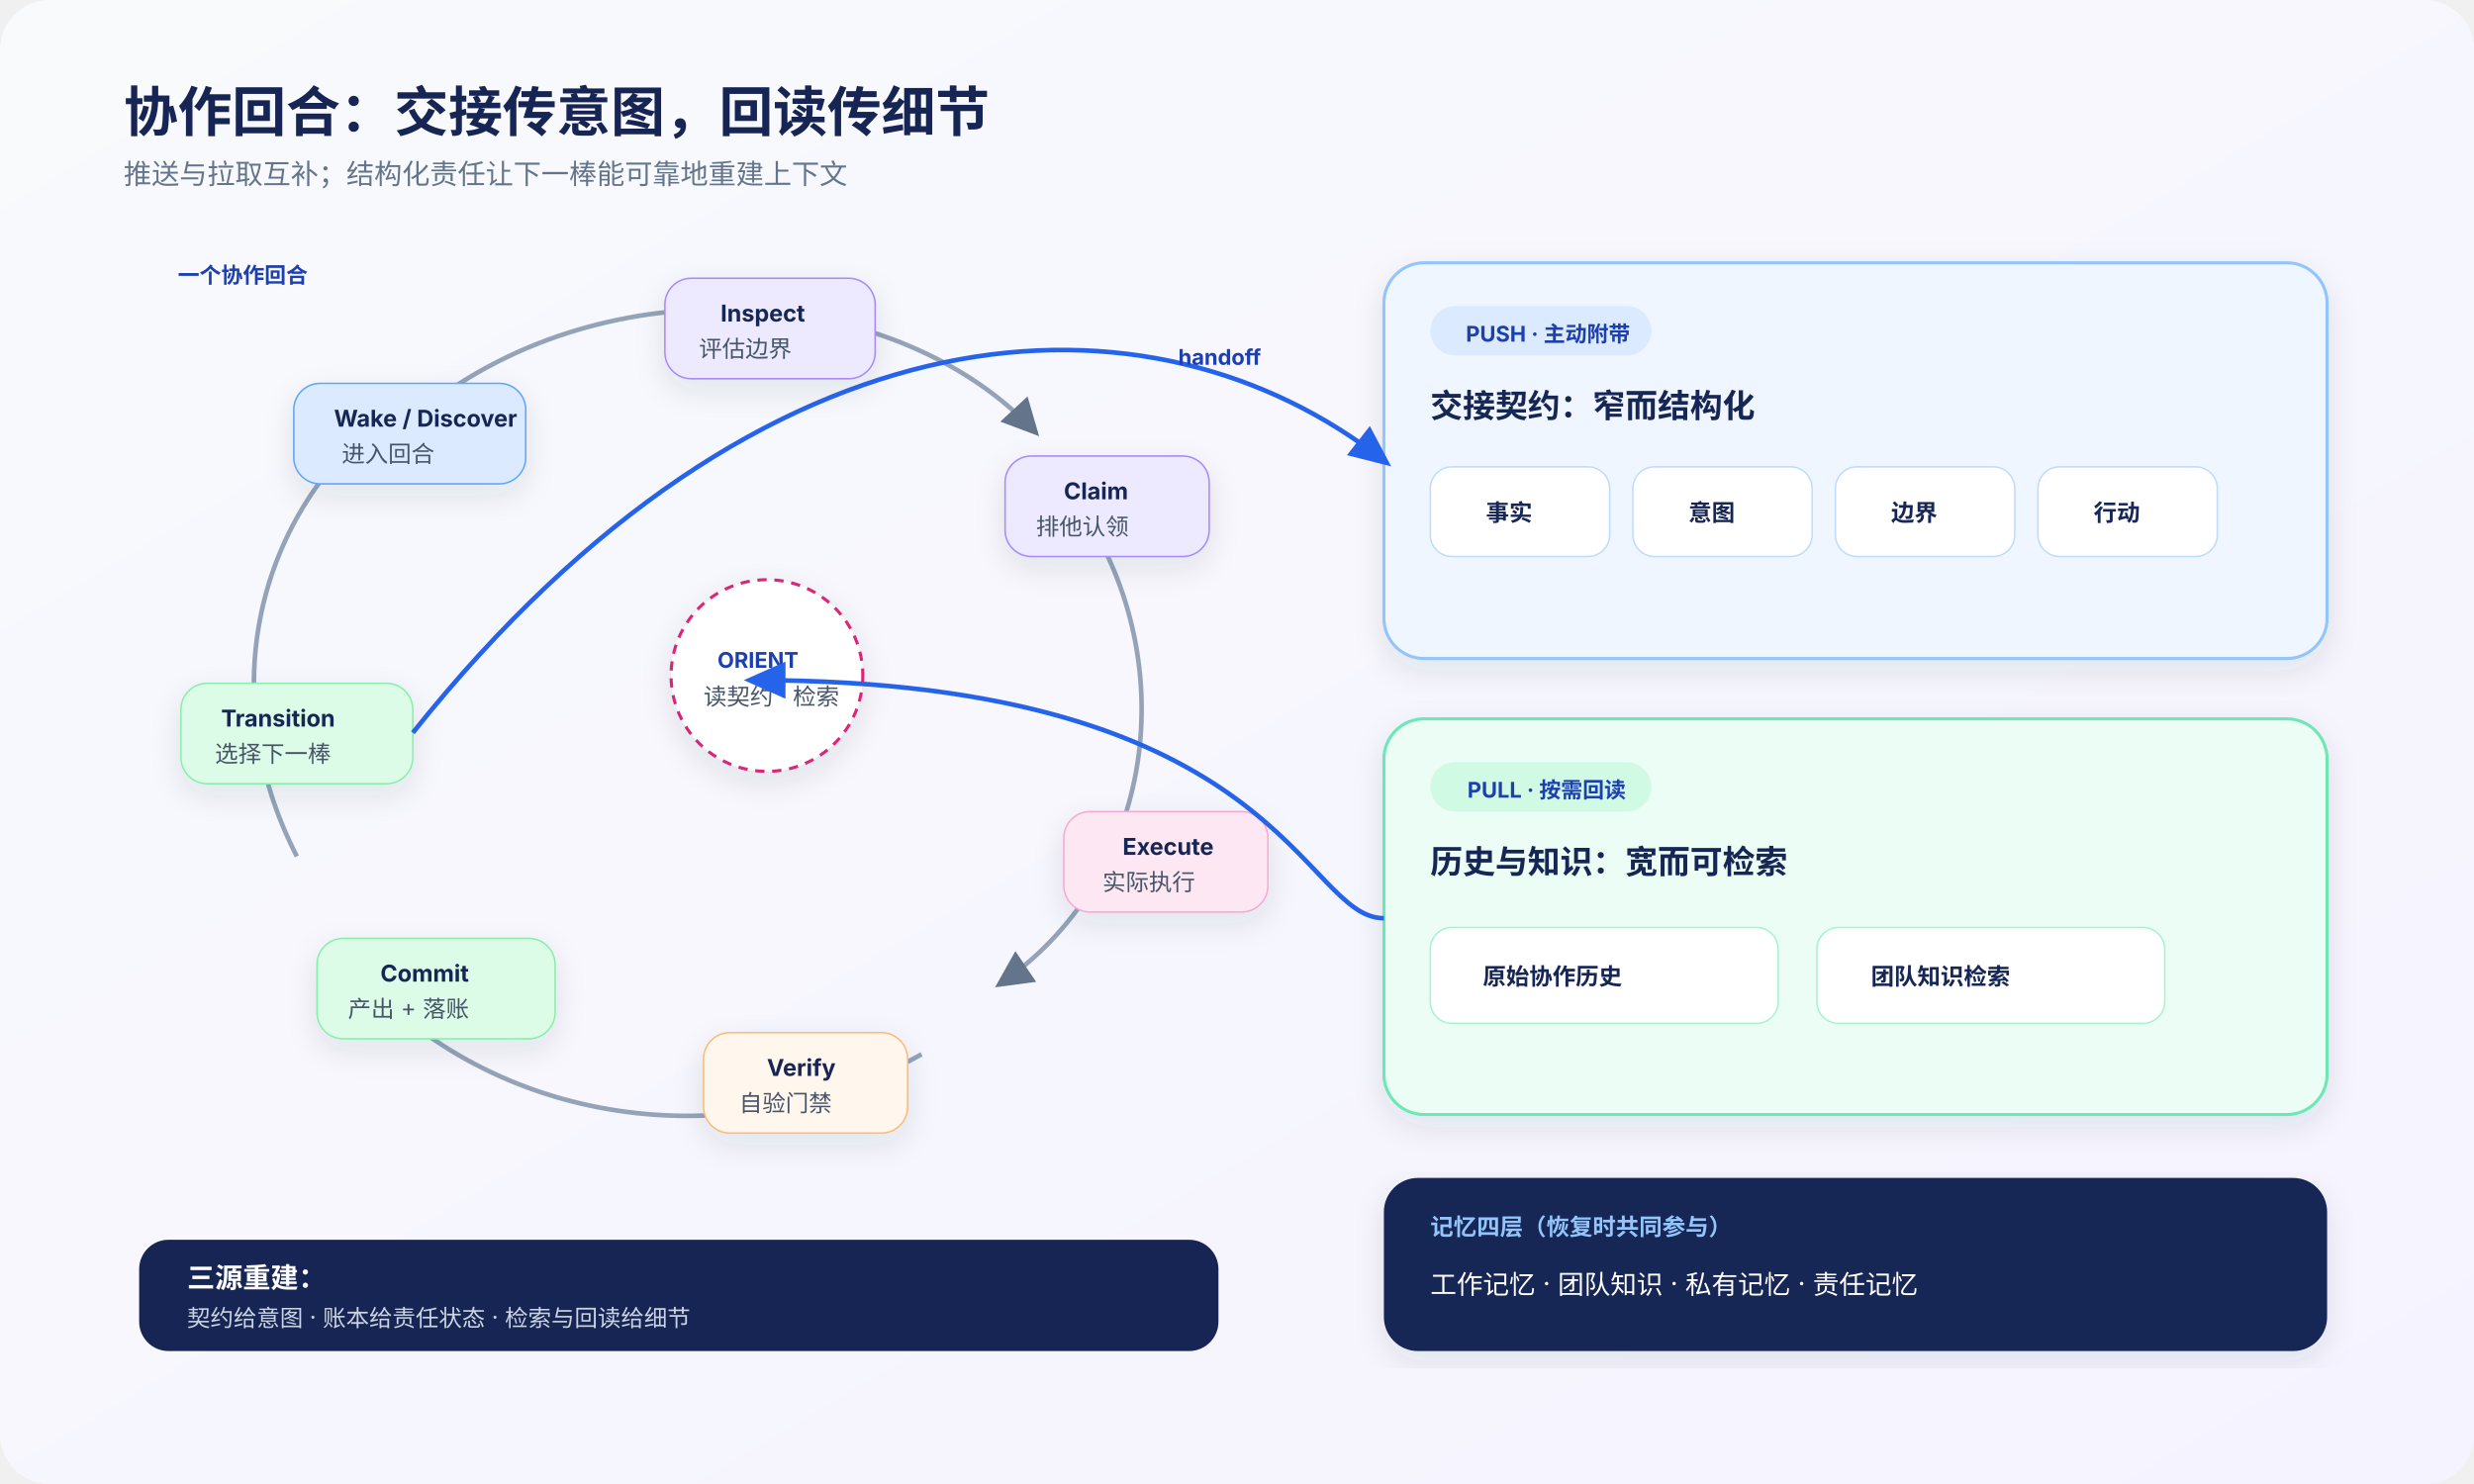
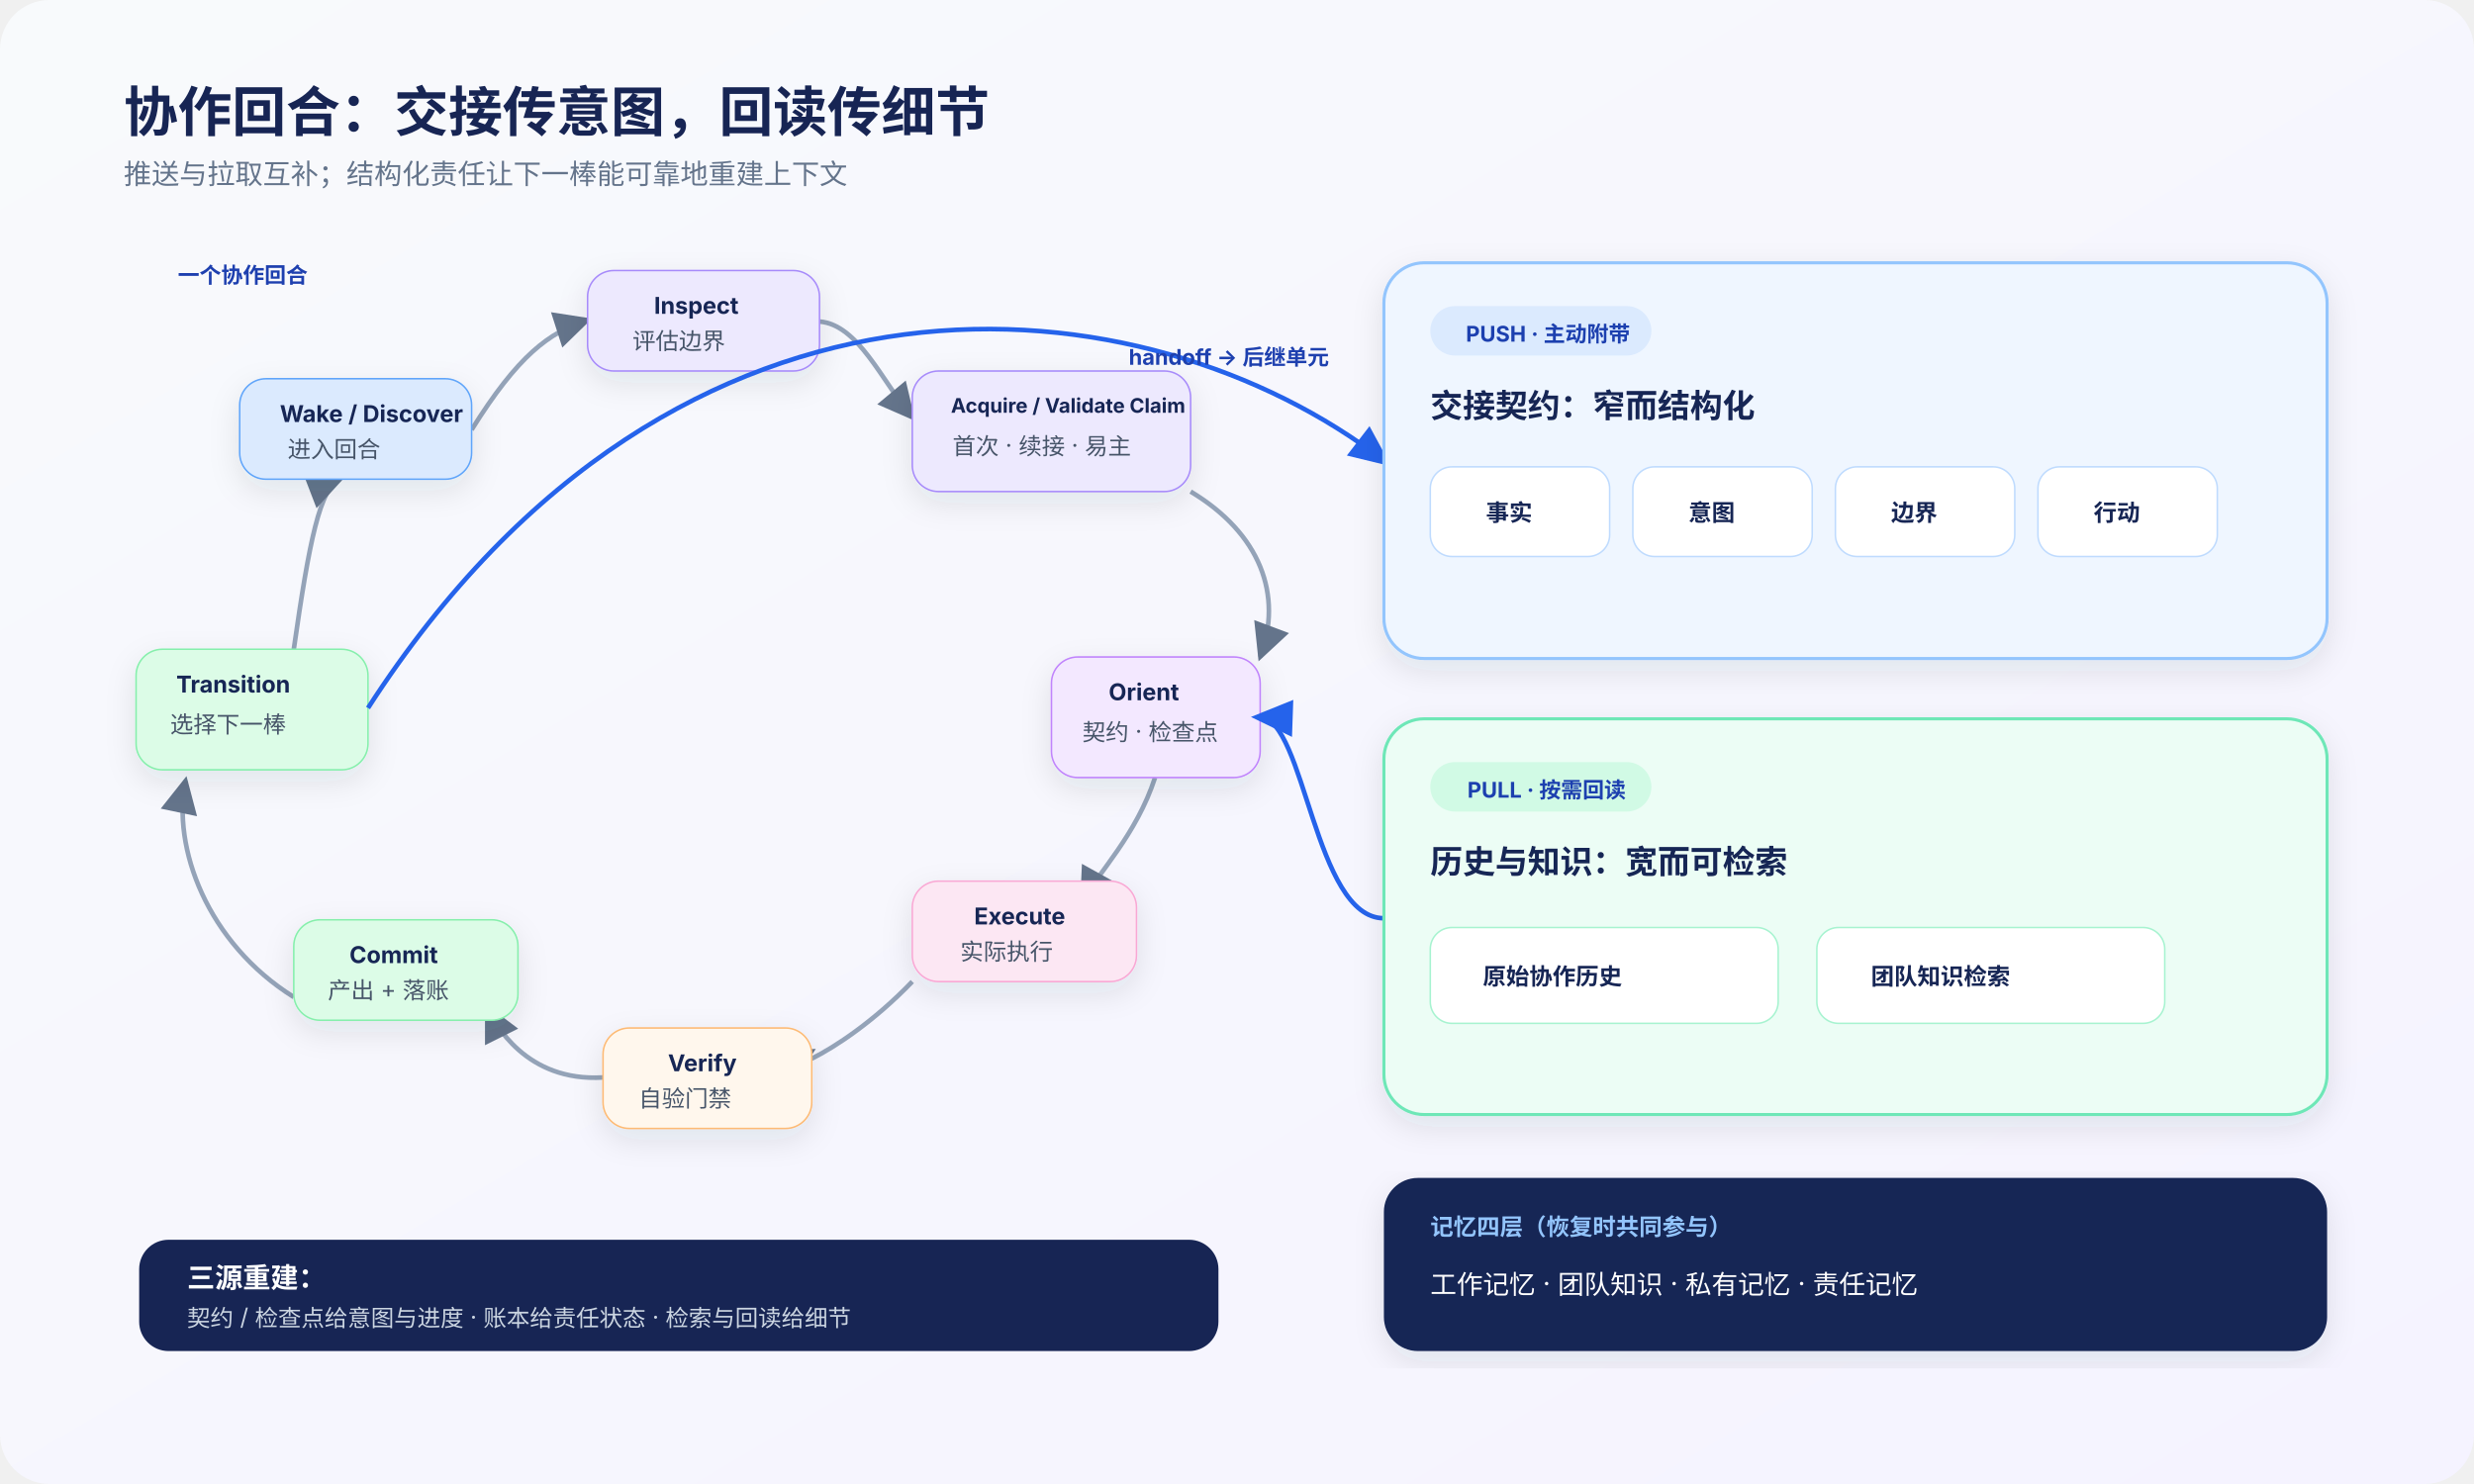
<svg xmlns="http://www.w3.org/2000/svg" width="1600" height="960" viewBox="0 0 1600 960" role="img" aria-labelledby="title desc">
  <defs>
    <linearGradient id="bg" x1="0" y1="0" x2="1" y2="1">
      <stop stop-color="#F8FAFC" />
      <stop offset="1" stop-color="#F5F3FF" />
    </linearGradient>
    <filter id="s">
      <feDropShadow dx="0" dy="7" stdDeviation="10" flood-color="#1E293B" flood-opacity=".1" />
    </filter>
    <marker id="a" markerWidth="10" markerHeight="10" refX="8" refY="5" orient="auto">
      <path d="M1,1 L9,5 L1,9 Z" fill="#64748B" />
    </marker>
    <marker id="blue" markerWidth="10" markerHeight="10" refX="8" refY="5" orient="auto">
      <path d="M1,1 L10,5 L1,9 Z" fill="#2563EB" />
    </marker>
-     <style>.f{font-family:Inter,'Noto Sans CJK SC','PingFang SC',sans-serif}.h{fill:#172554;font-size:35px;font-weight:750}.s{fill:#64748B;font-size:18px}.t{fill:#172554;font-size:21px;font-weight:750}.c{fill:#475569;font-size:15px}.tag{fill:#1E40AF;font-size:14px;font-weight:750}.step{fill:#172554;font-size:15px;font-weight:750}</style>
+     <style>.f{font-family:Inter,'Noto Sans CJK SC','PingFang SC',sans-serif}.h{fill:#172554;font-size:35px;font-weight:750}.s{fill:#64748B;font-size:18px}.t{fill:#172554;font-size:21px;font-weight:750}.c{fill:#475569;font-size:15px}.tag{fill:#1E40AF;font-size:14px;font-weight:750}.step{fill:#172554;font-size:15px;font-weight:750}.step-sm{fill:#172554;font-size:13px;font-weight:750}</style>
  </defs>
  <rect width="1600" height="960" rx="32" fill="url(#bg)" />
  <text x="80" y="85" class="f h">协作回合：交接传意图，回读传细节</text>
  <text x="80" y="119" class="f s">推送与拉取互补；结构化责任让下一棒能可靠地重建上下文</text>
  <g class="f">
    <text x="115" y="183" class="tag">一个协作回合</text>
    <g fill="none" stroke="#94A3B8" stroke-width="3" marker-end="url(#a)">
-       <path d="M280 260c120-90 302-75 390 20" />
-       <path d="M703 335c62 100 42 235-57 302" />
-       <path d="M596 682c-124 70-278 45-365-53" />
-       <path d="M192 554c-54-105-27-222 61-289" />
+       <path d="M305 278 C335 230 355 215 380 207" />
+       <path d="M530 208 C555 210 570 246 590 270" />
+       <path d="M770 318 C815 345 830 385 815 425" />
+       <path d="M747 503 C735 540 710 565 700 583" />
+       <path d="M590 635 C540 687 490 700 525 680" />
+       <path d="M390 697 C340 700 320 662 315 652" />
+       <path d="M190 645 C134 610 111 548 120 505" />
+       <path d="M190 420 C200 350 207 315 220 310" />
    </g>
    <g filter="url(#s)">
-       <g transform="translate(190 248)">
+       <g transform="translate(155 245)">
        <rect width="150" height="65" rx="17" fill="#DBEAFE" stroke="#60A5FA" />
        <text x="26" y="28" class="step">Wake / Discover</text>
        <text x="31" y="51" class="c">进入回合</text>
      </g>
-       <g transform="translate(430 180)">
-         <rect width="136" height="65" rx="17" fill="#EDE9FE" stroke="#A78BFA" />
-         <text x="36" y="28" class="step">Inspect</text>
-         <text x="22" y="51" class="c">评估边界</text>
+       <g transform="translate(380 175)">
+         <rect width="150" height="65" rx="17" fill="#EDE9FE" stroke="#A78BFA" />
+         <text x="43" y="28" class="step">Inspect</text>
+         <text x="29" y="51" class="c">评估边界</text>
      </g>
-       <g transform="translate(650 295)">
-         <rect width="132" height="65" rx="17" fill="#EDE9FE" stroke="#A78BFA" />
-         <text x="38" y="28" class="step">Claim</text>
-         <text x="20" y="51" class="c">排他认领</text>
+       <g transform="translate(590 240)">
+         <rect width="180" height="78" rx="17" fill="#EDE9FE" stroke="#A78BFA" />
+         <text x="25" y="27" class="step-sm">Acquire / Validate Claim</text>
+         <text x="26" y="54" class="c">首次 · 续接 · 易主</text>
      </g>
-       <g transform="translate(688 525)">
-         <rect width="132" height="65" rx="17" fill="#FCE7F3" stroke="#F9A8D4" />
-         <text x="38" y="28" class="step">Execute</text>
-         <text x="25" y="51" class="c">实际执行</text>
+       <g transform="translate(680 425)">
+         <rect width="135" height="78" rx="17" fill="#F3E8FF" stroke="#C084FC" />
+         <text x="37" y="28" class="step">Orient</text>
+         <text x="20" y="54" class="c">契约 · 检查点</text>
      </g>
-       <g transform="translate(455 668)">
-         <rect width="132" height="65" rx="17" fill="#FFF7ED" stroke="#FDBA74" />
-         <text x="41" y="28" class="step">Verify</text>
+       <g transform="translate(590 570)">
+         <rect width="145" height="65" rx="17" fill="#FCE7F3" stroke="#F9A8D4" />
+         <text x="40" y="28" class="step">Execute</text>
+         <text x="31" y="51" class="c">实际执行</text>
+       </g>
+       <g transform="translate(390 665)">
+         <rect width="135" height="65" rx="17" fill="#FFF7ED" stroke="#FDBA74" />
+         <text x="42" y="28" class="step">Verify</text>
        <text x="23" y="51" class="c">自验门禁</text>
      </g>
-       <g transform="translate(205 607)">
-         <rect width="154" height="65" rx="17" fill="#DCFCE7" stroke="#86EFAC" />
-         <text x="41" y="28" class="step">Commit</text>
-         <text x="20" y="51" class="c">产出 + 落账</text>
+       <g transform="translate(190 595)">
+         <rect width="145" height="65" rx="17" fill="#DCFCE7" stroke="#86EFAC" />
+         <text x="36" y="28" class="step">Commit</text>
+         <text x="22" y="51" class="c">产出 + 落账</text>
      </g>
-       <g transform="translate(117 442)">
-         <rect width="150" height="65" rx="17" fill="#DCFCE7" stroke="#86EFAC" />
+       <g transform="translate(88 420)">
+         <rect width="150" height="78" rx="17" fill="#DCFCE7" stroke="#86EFAC" />
        <text x="26" y="28" class="step">Transition</text>
-         <text x="22" y="51" class="c">选择下一棒</text>
-       </g>
-       <g transform="translate(425 392)">
-         <circle cx="71" cy="45" r="62" fill="#fff" stroke="#DB2777" stroke-width="2" stroke-dasharray="6 5" />
-         <text x="39" y="40" class="tag" fill="#BE185D">ORIENT</text>
-         <text x="30" y="64" class="c">读契约 · 检索</text>
+         <text x="22" y="54" class="c">选择下一棒</text>
      </g>
    </g>
  </g>
+   <g fill="none" stroke="#2563EB" stroke-width="3" marker-end="url(#blue)">
+     <path d="M238 458 C440 145 742 180 895 298" />
+     <path d="M895 594 C850 594 844 465 815 464" />
+   </g>
+   <text x="730" y="236" class="f tag">handoff → 后继单元</text>
  <g class="f" filter="url(#s)">
    <rect x="895" y="170" width="610" height="256" rx="26" fill="#EFF6FF" stroke="#93C5FD" stroke-width="2" />
    <rect x="925" y="198" width="143" height="32" rx="16" fill="#DBEAFE" />
    <text x="948" y="221" class="tag">PUSH · 主动附带</text>
    <text x="925" y="270" class="t">交接契约：窄而结构化</text>
    <g transform="translate(925 302)">
      <rect width="116" height="58" rx="14" fill="#fff" stroke="#BFDBFE" />
      <text x="36" y="35" class="step">事实</text>
    </g>
    <g transform="translate(1056 302)">
      <rect width="116" height="58" rx="14" fill="#fff" stroke="#BFDBFE" />
      <text x="36" y="35" class="step">意图</text>
    </g>
    <g transform="translate(1187 302)">
      <rect width="116" height="58" rx="14" fill="#fff" stroke="#BFDBFE" />
      <text x="36" y="35" class="step">边界</text>
    </g>
    <g transform="translate(1318 302)">
      <rect width="116" height="58" rx="14" fill="#fff" stroke="#BFDBFE" />
      <text x="36" y="35" class="step">行动</text>
    </g>
-   </g>
-   <g class="f" filter="url(#s)">
    <rect x="895" y="465" width="610" height="256" rx="26" fill="#ECFDF5" stroke="#6EE7B7" stroke-width="2" />
    <rect x="925" y="493" width="143" height="32" rx="16" fill="#D1FAE5" />
    <text x="949" y="516" class="tag" fill="#047857">PULL · 按需回读</text>
    <text x="925" y="565" class="t">历史与知识：宽而可检索</text>
    <g transform="translate(925 600)">
      <rect width="225" height="62" rx="14" fill="#fff" stroke="#A7F3D0" />
      <text x="34" y="37" class="step">原始协作历史</text>
    </g>
    <g transform="translate(1175 600)">
      <rect width="225" height="62" rx="14" fill="#fff" stroke="#A7F3D0" />
      <text x="35" y="37" class="step">团队知识检索</text>
    </g>
  </g>
-   <g fill="none" stroke="#2563EB" stroke-width="3" marker-end="url(#blue)">
-     <path d="M267 474 C495 188 745 180 895 298" />
-     <path d="M895 594 C842 594 830 440 487 440" />
+   <g class="f">
+     <rect x="90" y="802" width="698" height="72" rx="19" fill="#172554" />
+     <text x="121" y="833" font-size="18" fill="#fff" font-weight="700">三源重建：</text>
+     <text x="121" y="858" font-size="15" fill="#CBD5E1">契约 / 检查点给意图与进度 · 账本给责任状态 · 检索与回读给细节</text>
  </g>
-   <text x="762" y="236" class="f tag">handoff</text>
  <g class="f" filter="url(#s)">
    <rect x="895" y="762" width="610" height="112" rx="22" fill="#172554" />
    <text x="925" y="799" font-size="15" fill="#93C5FD" font-weight="750">记忆四层（恢复时共同参与）</text>
    <text x="925" y="837" font-size="17" fill="#fff">工作记忆 · 团队知识 · 私有记忆 · 责任记忆</text>
  </g>
-   <g class="f">
-     <rect x="90" y="802" width="698" height="72" rx="19" fill="#172554" />
-     <text x="121" y="833" font-size="18" fill="#fff" font-weight="700">三源重建：</text>
-     <text x="121" y="858" font-size="15" fill="#CBD5E1">契约给意图 · 账本给责任状态 · 检索与回读给细节</text>
-   </g>
</svg>
